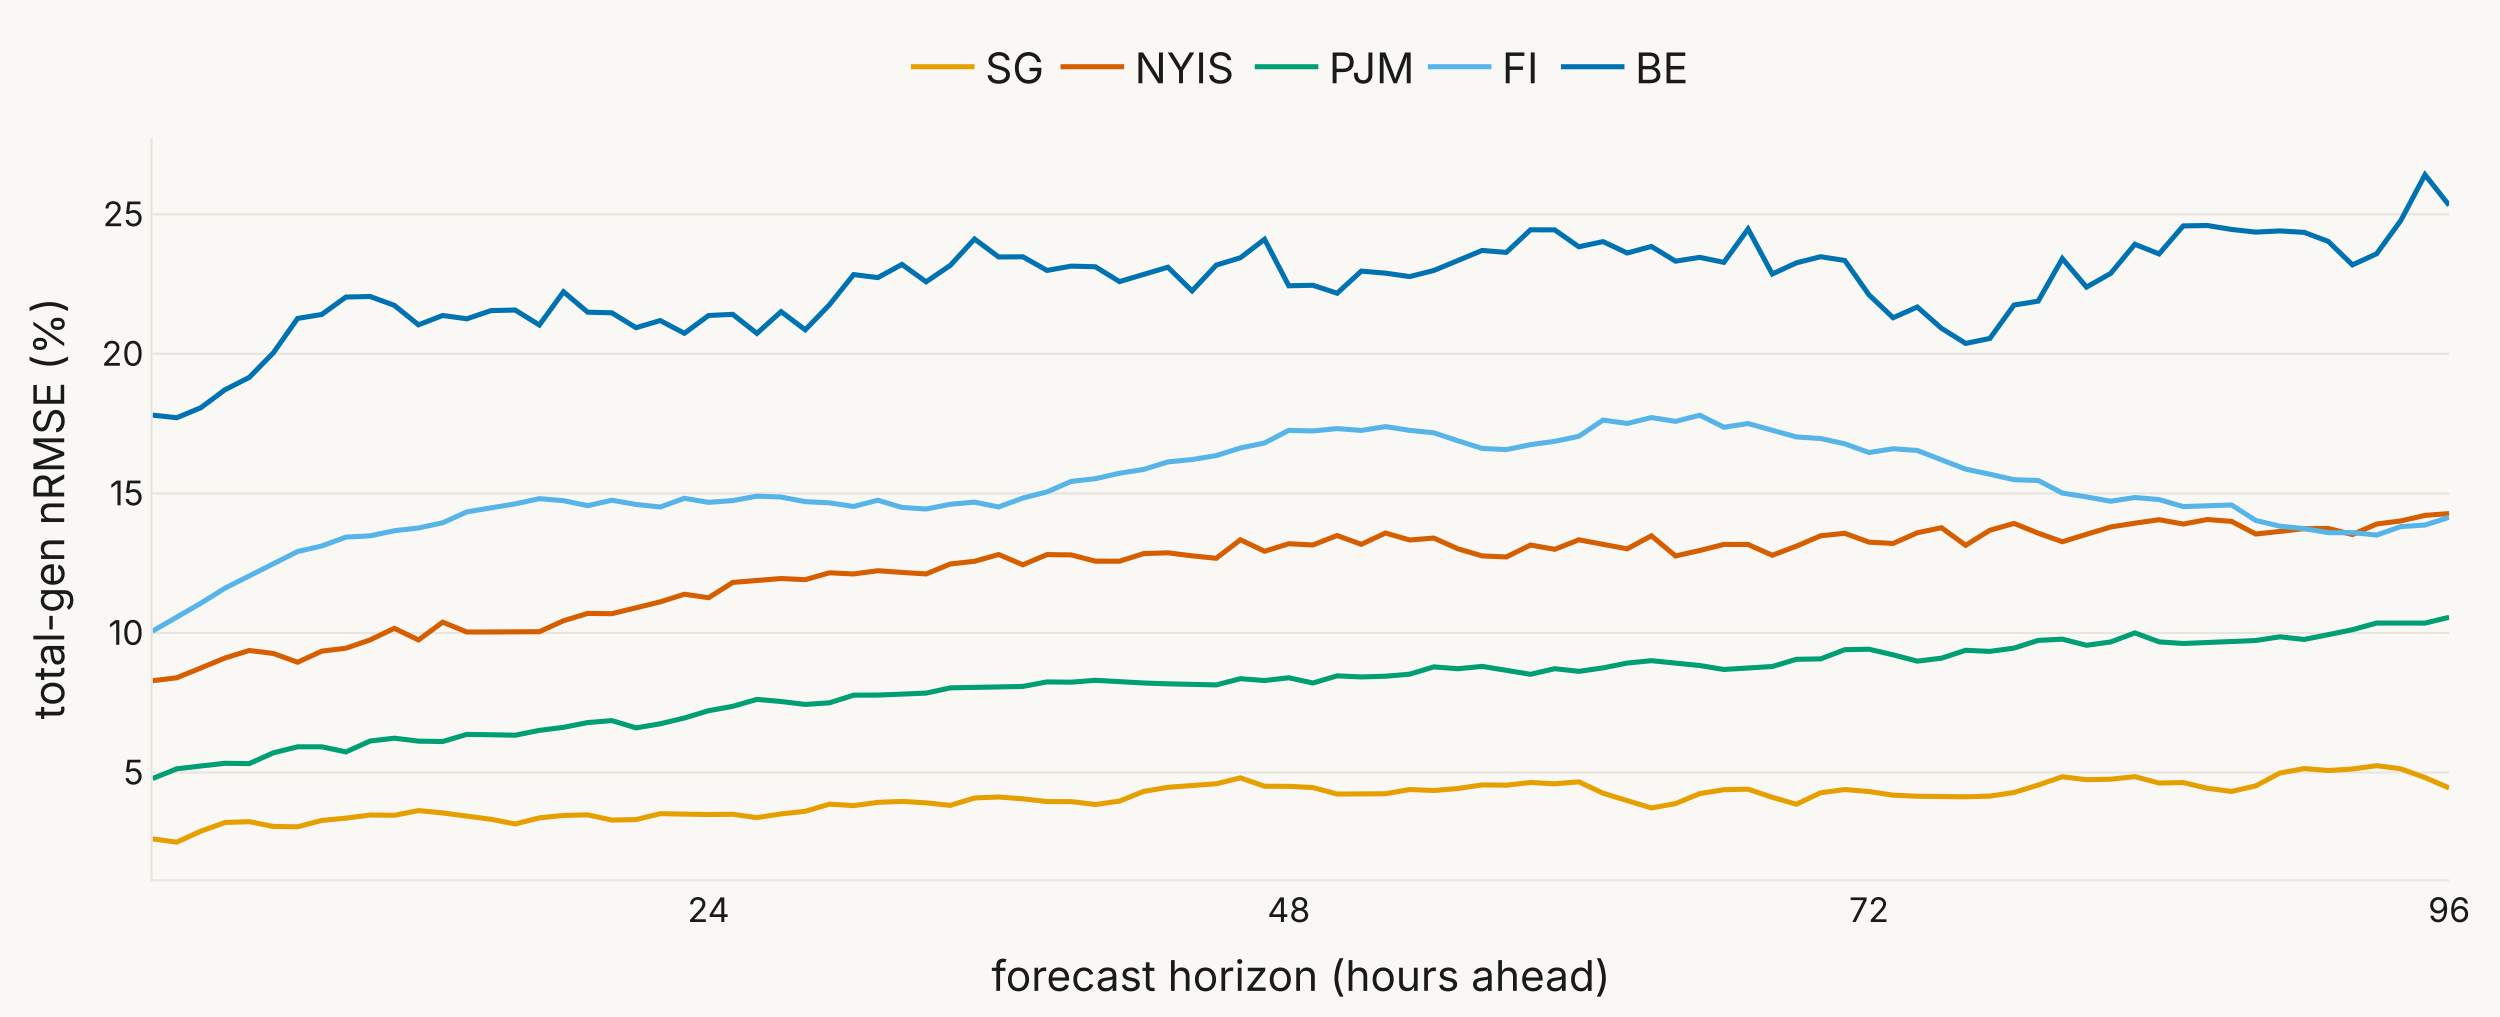
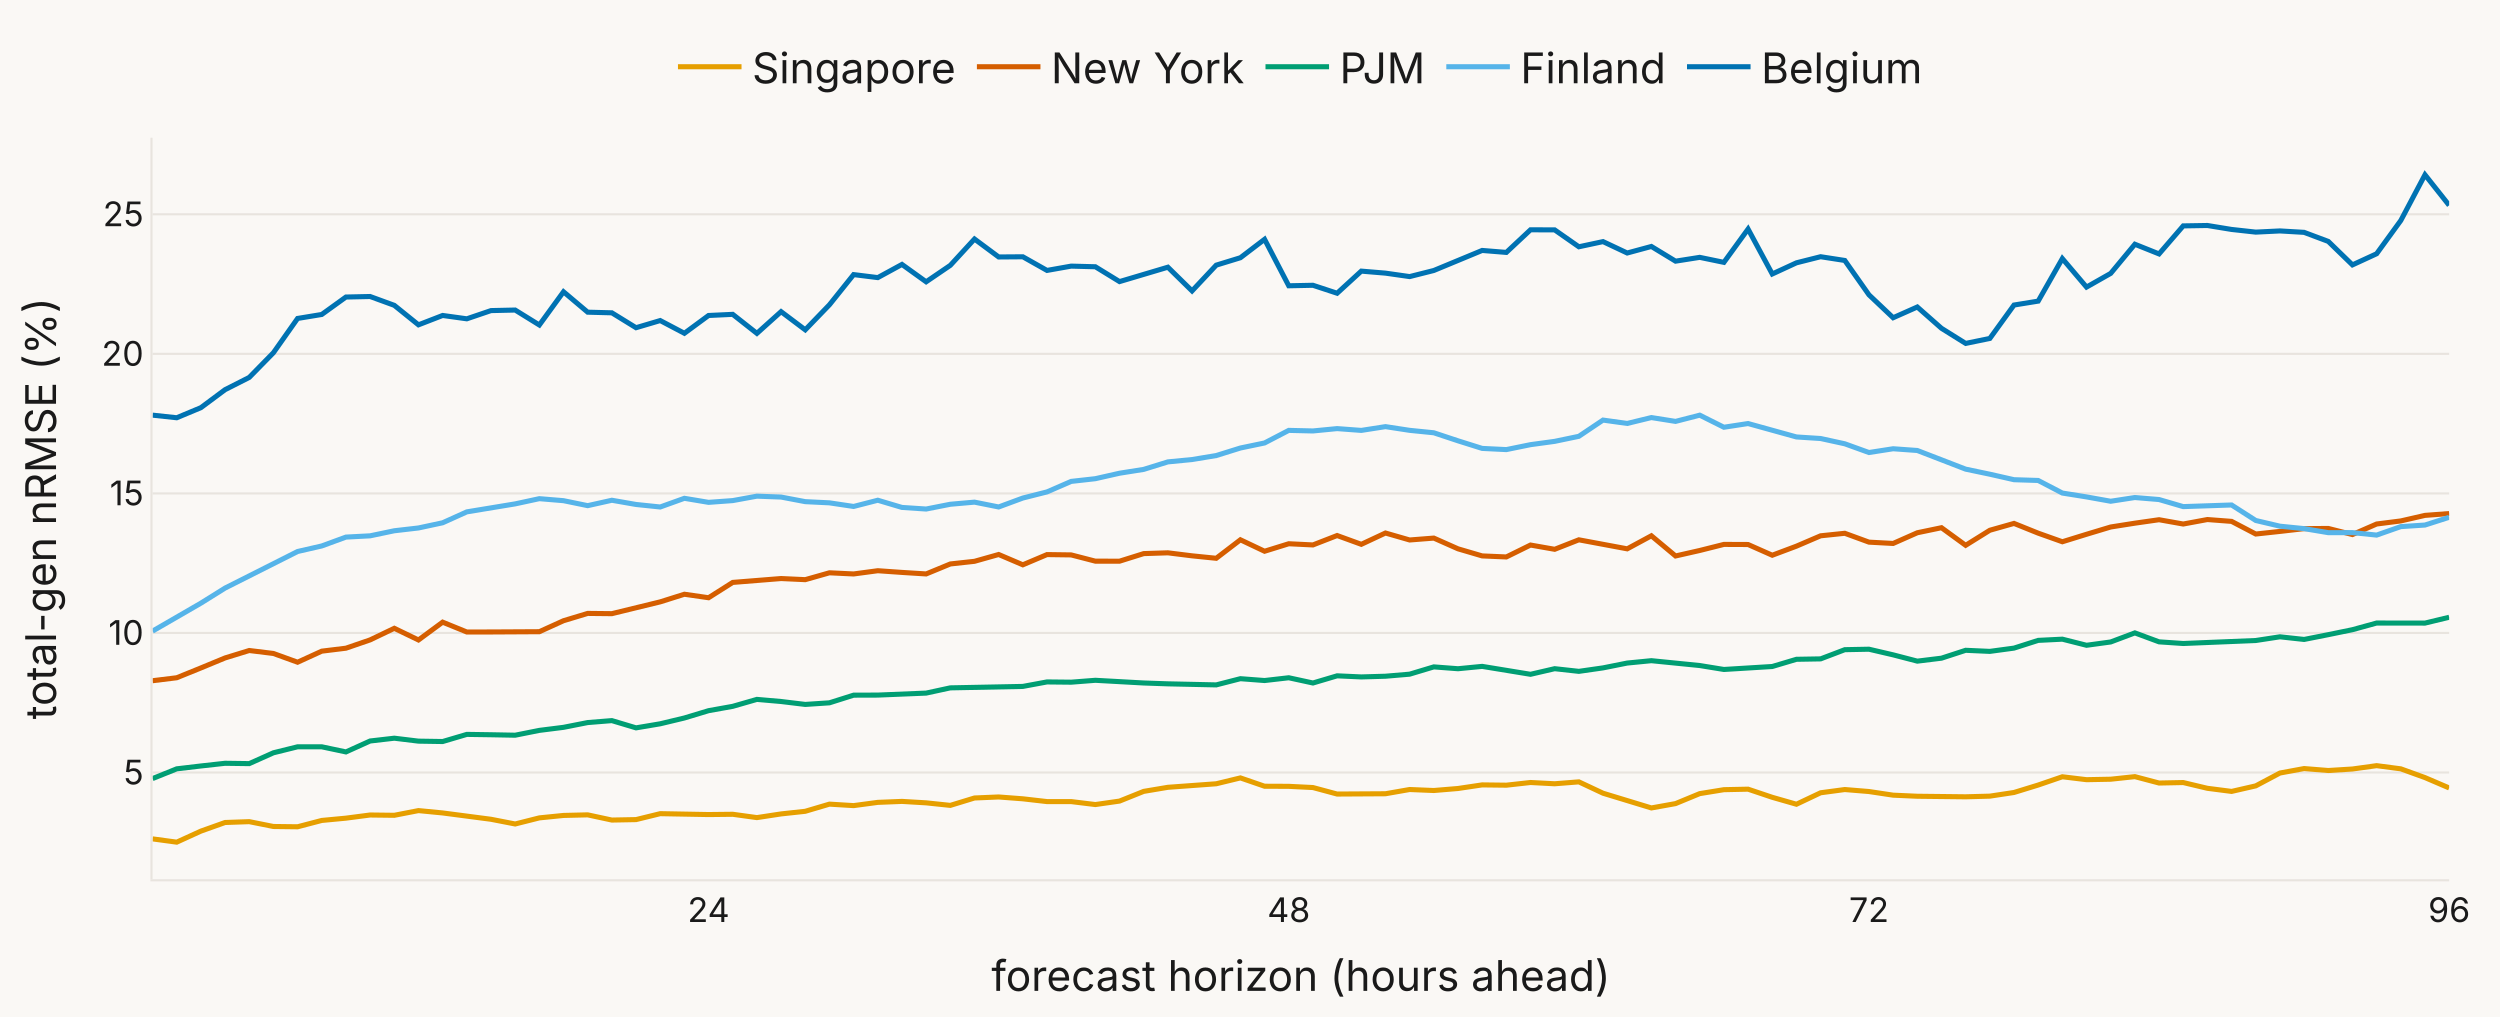
<svg xmlns="http://www.w3.org/2000/svg" class="main-svg" width="1180" height="480" style="" viewBox="0 0 1180 480">
  <rect x="0" y="0" width="1180" height="480" style="fill: rgb(250, 248, 245); fill-opacity: 1;" />
-   <defs id="defs-503605">
+   <defs id="defs-74607c">
    <g class="clips">
-       <clipPath id="clip503605xyplot" class="plotclip">
+       <clipPath id="clip74607cxyplot" class="plotclip">
        <rect width="1084" height="350" />
      </clipPath>
-       <clipPath class="axesclip" id="clip503605x">
+       <clipPath class="axesclip" id="clip74607cx">
        <rect x="72" y="0" width="1084" height="480" />
      </clipPath>
-       <clipPath class="axesclip" id="clip503605y">
+       <clipPath class="axesclip" id="clip74607cy">
        <rect x="0" y="65" width="1180" height="350" />
      </clipPath>
-       <clipPath class="axesclip" id="clip503605xy">
+       <clipPath class="axesclip" id="clip74607cxy">
        <rect x="72" y="65" width="1084" height="350" />
      </clipPath>
    </g>
    <g class="gradients" />
    <g class="patterns" />
  </defs>
  <g class="bglayer" />
  <g class="layer-below">
    <g class="imagelayer" />
    <g class="shapelayer" />
  </g>
  <g class="cartesianlayer">
    <g class="subplot xy">
      <g class="layer-subplot">
        <g class="shapelayer" />
        <g class="imagelayer" />
      </g>
      <g class="minor-gridlayer">
        <g class="x" />
        <g class="y" />
      </g>
      <g class="gridlayer">
        <g class="x" />
        <g class="y">
          <path class="ygrid crisp" transform="translate(0,364.62)" d="M72,0h1084" style="stroke: rgb(232, 228, 222); stroke-opacity: 1; stroke-width: 1px;" />
          <path class="ygrid crisp" transform="translate(0,298.75)" d="M72,0h1084" style="stroke: rgb(232, 228, 222); stroke-opacity: 1; stroke-width: 1px;" />
          <path class="ygrid crisp" transform="translate(0,232.89)" d="M72,0h1084" style="stroke: rgb(232, 228, 222); stroke-opacity: 1; stroke-width: 1px;" />
          <path class="ygrid crisp" transform="translate(0,167.02)" d="M72,0h1084" style="stroke: rgb(232, 228, 222); stroke-opacity: 1; stroke-width: 1px;" />
          <path class="ygrid crisp" transform="translate(0,101.15)" d="M72,0h1084" style="stroke: rgb(232, 228, 222); stroke-opacity: 1; stroke-width: 1px;" />
        </g>
      </g>
      <g class="zerolinelayer" />
      <g class="layer-between">
        <g class="shapelayer" />
        <g class="imagelayer" />
      </g>
      <path class="xlines-below" />
      <path class="ylines-below" />
      <g class="overlines-below" />
      <g class="xaxislayer-below" />
      <g class="yaxislayer-below" />
      <g class="overaxes-below" />
      <g class="overplot">
-         <g class="xy" transform="translate(72,65)" clip-path="url(#clip503605xyplot)">
+         <g class="xy" transform="translate(72,65)" clip-path="url(#clip74607cxyplot)">
          <g class="scatterlayer mlayer">
-             <g class="trace scatter tracea557e9" style="stroke-miterlimit: 2; opacity: 1;">
+             <g class="trace scatter trace093eb1" style="stroke-miterlimit: 2; opacity: 1;">
              <g class="fills" />
              <g class="errorbars" />
              <g class="lines">
                <path class="js-line" d="M0,330.95L11.41,332.5L22.82,327.29L34.23,323.22L45.64,322.82L57.05,325.1L68.46,325.24L79.87,322.25L91.28,321.17L102.69,319.68L114.11,319.82L125.52,317.6L136.93,318.71L159.75,321.7L171.16,323.92L182.57,321.04L193.98,319.89L205.39,319.61L216.8,322.07L228.21,321.85L239.62,319.05L262.44,319.47L273.85,319.34L285.26,320.91L296.67,319.17L308.08,317.93L319.49,314.55L330.91,315.25L342.32,313.72L353.73,313.26L365.14,313.94L376.55,315.14L387.96,311.65L399.37,311.17L410.78,312.04L422.19,313.35L433.6,313.35L445.01,314.75L456.42,313.11L467.83,308.53L479.24,306.61L502.06,304.94L513.47,302.17L524.88,306.1L536.29,306.15L547.71,306.72L559.12,309.79L581.94,309.65L593.35,307.65L604.76,308.12L616.17,307.17L627.58,305.47L638.99,305.61L650.4,304.34L661.81,304.94L673.22,304.04L684.63,309.4L707.45,316.35L718.86,314.3L730.27,309.59L741.68,307.73L753.09,307.49L764.51,311.33L775.92,314.6L787.33,309.19L798.74,307.66L810.15,308.6L821.56,310.32L832.97,310.83L855.79,311.09L867.2,310.78L878.61,309.05L890.02,305.54L901.43,301.63L912.84,303.01L924.25,302.79L935.66,301.57L947.07,304.59L958.48,304.36L969.89,307.08L981.31,308.55L992.72,305.93L1004.13,299.87L1015.54,297.76L1026.95,298.68L1038.36,297.97L1049.77,296.39L1061.18,297.89L1072.59,302.02L1084,306.91" style="vector-effect: none; fill: none; stroke: rgb(230, 159, 0); stroke-opacity: 1; stroke-width: 2.4px; opacity: 1;" />
              </g>
              <g class="points" />
              <g class="text" />
            </g>
-             <g class="trace scatter trace511325" style="stroke-miterlimit: 2; opacity: 1;">
+             <g class="trace scatter trace102739" style="stroke-miterlimit: 2; opacity: 1;">
              <g class="fills" />
              <g class="errorbars" />
              <g class="lines">
                <path class="js-line" d="M0,256.3L11.41,254.9L22.82,250.27L34.23,245.55L45.64,242.04L57.05,243.44L68.46,247.57L79.87,242.35L91.28,240.95L102.69,237.03L114.11,231.56L125.52,237.07L136.93,228.66L148.34,233.31L159.75,233.29L182.57,233.16L193.98,227.98L205.39,224.53L216.8,224.65L239.62,219.08L251.03,215.48L262.44,217.13L273.85,209.9L296.67,208.07L308.08,208.6L319.49,205.36L330.91,205.91L342.32,204.38L353.73,205.18L365.14,205.9L376.55,201.19L387.96,199.94L399.37,196.72L410.78,201.59L422.19,196.76L433.6,196.92L445.01,199.87L456.42,199.88L467.83,196.3L479.24,195.93L490.65,197.35L502.06,198.51L513.47,189.78L524.88,195.19L536.29,191.65L547.71,192.21L559.12,187.77L570.53,191.92L581.94,186.58L593.35,189.87L604.76,188.98L616.17,194.04L627.58,197.39L638.99,197.88L650.4,192.26L661.81,194.27L673.22,189.79L696.04,194.05L707.45,187.89L718.86,197.42L730.27,194.83L741.68,191.96L753.09,192.01L764.51,197.07L775.92,192.79L787.33,187.9L798.74,186.71L810.15,190.89L821.56,191.51L832.97,186.46L844.38,184.08L855.79,192.39L867.2,185.28L878.61,182.05L890.02,186.65L901.43,190.71L912.84,187.18L924.25,183.74L935.66,181.94L947.07,180.31L958.48,182.34L969.89,180.22L981.31,181.09L992.72,187.06L1004.13,185.83L1015.54,184.52L1026.95,184.43L1038.36,187.31L1049.77,182.33L1061.18,180.88L1072.59,178.26L1084,177.4" style="vector-effect: none; fill: none; stroke: rgb(213, 94, 0); stroke-opacity: 1; stroke-width: 2.4px; opacity: 1;" />
              </g>
              <g class="points" />
              <g class="text" />
            </g>
-             <g class="trace scatter traceb3d2bc" style="stroke-miterlimit: 2; opacity: 1;">
+             <g class="trace scatter trace3a7493" style="stroke-miterlimit: 2; opacity: 1;">
              <g class="fills" />
              <g class="errorbars" />
              <g class="lines">
                <path class="js-line" d="M0,302.49L11.41,297.89L22.82,296.54L34.23,295.27L45.64,295.43L57.05,290.32L68.46,287.49L79.87,287.49L91.28,289.91L102.69,284.75L114.11,283.43L125.52,284.82L136.93,285L148.34,281.63L159.75,281.8L171.16,282.02L182.57,279.74L193.98,278.3L205.39,276.05L216.8,275.13L228.21,278.55L239.62,276.63L251.03,273.89L262.44,270.44L273.85,268.39L285.26,265.11L296.67,266.11L308.08,267.49L319.49,266.73L330.91,263.12L342.32,263.08L365.14,262.14L376.55,259.67L410.78,258.99L422.19,256.87L433.6,256.99L445.01,256.1L467.83,257.37L479.24,257.77L502.06,258.27L513.47,255.34L524.88,256.21L536.29,254.9L547.71,257.38L559.12,253.99L570.53,254.51L581.94,254.18L593.35,253.21L604.76,249.77L616.17,250.64L627.58,249.53L650.4,253.27L661.81,250.62L673.22,251.88L684.63,250.24L696.04,247.96L707.45,246.84L730.27,249.13L741.68,250.99L764.51,249.59L775.92,246.19L787.33,245.99L798.74,241.65L810.15,241.43L821.56,244.09L832.97,247.06L844.38,245.66L855.79,241.94L867.2,242.45L878.61,240.91L890.02,237.26L901.43,236.69L912.84,239.57L924.25,238.01L935.66,233.72L947.07,237.95L958.48,238.73L992.72,237.32L1004.13,235.57L1015.54,236.82L1026.95,234.56L1038.36,232.21L1049.77,229.07L1072.59,229.1L1084,226.35" style="vector-effect: none; fill: none; stroke: rgb(0, 158, 115); stroke-opacity: 1; stroke-width: 2.4px; opacity: 1;" />
              </g>
              <g class="points" />
              <g class="text" />
            </g>
-             <g class="trace scatter trace977553" style="stroke-miterlimit: 2; opacity: 1;">
+             <g class="trace scatter tracea51b89" style="stroke-miterlimit: 2; opacity: 1;">
              <g class="fills" />
              <g class="errorbars" />
              <g class="lines">
                <path class="js-line" d="M0,232.88L22.82,219.69L34.23,212.57L68.46,195.31L79.87,192.69L91.28,188.51L102.69,187.91L114.11,185.52L125.52,184.2L136.93,181.75L148.34,176.6L171.16,172.83L182.57,170.37L193.98,171.32L205.39,173.67L216.8,171.12L228.21,173.11L239.62,174.3L251.03,170.2L262.44,172.11L273.85,171.28L285.26,169.19L296.67,169.61L308.08,171.78L319.49,172.34L330.91,174.05L342.32,171.11L353.73,174.51L365.14,175.26L376.55,173.01L387.96,172.01L399.37,174.29L410.78,170.07L422.19,167.18L433.6,162.22L445.01,160.94L456.42,158.36L467.83,156.55L479.24,153.01L490.65,151.9L502.06,150.02L513.47,146.46L524.88,144.08L536.29,138.14L547.71,138.41L559.12,137.3L570.53,138.15L581.94,136.37L593.35,138.12L604.76,139.27L616.17,143.06L627.58,146.65L638.99,147.21L650.4,144.88L661.81,143.32L673.22,140.94L684.63,133.28L696.04,134.87L707.45,132.09L718.86,133.9L730.27,130.96L741.68,136.66L753.09,134.91L775.92,141.24L787.33,141.98L798.74,144.47L810.15,148.59L821.56,146.81L832.97,147.63L855.79,156.44L867.2,158.83L878.61,161.42L890.02,161.78L901.43,167.72L912.84,169.54L924.25,171.59L935.66,169.83L947.07,170.78L958.48,174.12L981.31,173.35L992.72,180.67L1004.13,183.36L1015.54,184.51L1026.95,186.42L1038.36,186.4L1049.77,187.56L1061.18,183.56L1072.59,182.82L1084,179.16" style="vector-effect: none; fill: none; stroke: rgb(86, 180, 233); stroke-opacity: 1; stroke-width: 2.4px; opacity: 1;" />
              </g>
              <g class="points" />
              <g class="text" />
            </g>
-             <g class="trace scatter trace076172" style="stroke-miterlimit: 2; opacity: 1;">
+             <g class="trace scatter trace91bf89" style="stroke-miterlimit: 2; opacity: 1;">
              <g class="fills" />
              <g class="errorbars" />
              <g class="lines">
                <path class="js-line" d="M0,130.95L11.41,132.18L22.82,127.42L34.23,118.93L45.64,113.14L57.05,101.49L68.46,85.31L79.87,83.43L91.28,75.2L102.69,74.95L114.11,79.12L125.52,88.32L136.93,83.9L148.34,85.48L159.75,81.6L171.16,81.34L182.57,88.4L193.98,72.72L205.39,82.35L216.8,82.65L228.21,89.68L239.62,86.3L251.03,92.31L262.44,83.91L273.85,83.37L285.26,92.35L296.67,82.1L308.08,90.68L319.49,78.86L330.91,64.61L342.32,66.03L353.73,59.81L365.14,68.01L376.55,60.24L387.96,47.82L399.37,56.29L410.78,56.2L422.19,62.64L433.6,60.61L445.01,60.91L456.42,67.91L479.24,61.12L490.65,72.31L502.06,60.15L513.47,56.65L524.88,47.95L536.29,69.89L547.71,69.65L559.12,73.41L570.53,62.97L581.94,63.92L593.35,65.55L604.76,62.67L627.58,53.21L638.99,54.14L650.4,43.46L661.81,43.51L673.22,51.48L684.63,49.04L696.04,54.42L707.45,51.33L718.86,58.27L730.27,56.47L741.68,58.83L753.09,43.11L764.51,64.32L775.92,59.05L787.33,56.17L798.74,57.94L810.15,74.16L821.56,84.97L832.97,79.9L844.38,89.96L855.79,97.09L867.2,94.75L878.61,78.98L890.02,77.13L901.43,57.05L912.84,70.51L924.25,64.04L935.66,50.28L947.07,54.85L958.48,41.62L969.89,41.43L981.31,43.3L992.72,44.56L1004.13,44L1015.54,44.67L1026.95,48.95L1038.36,60.03L1049.77,54.77L1061.18,39.07L1072.59,17.5L1084,31.91" style="vector-effect: none; fill: none; stroke: rgb(0, 114, 178); stroke-opacity: 1; stroke-width: 2.4px; opacity: 1;" />
              </g>
              <g class="points" />
              <g class="text" />
            </g>
          </g>
        </g>
      </g>
      <g class="zerolinelayer-above" />
      <path class="xlines-above crisp" d="M71,415.5H1156" style="fill: none; stroke-width: 1px; stroke: rgb(232, 228, 222); stroke-opacity: 1;" />
      <path class="ylines-above crisp" d="M71.5,65V415" style="fill: none; stroke-width: 1px; stroke: rgb(232, 228, 222); stroke-opacity: 1;" />
      <g class="overlines-above" />
      <g class="xaxislayer-above">
        <g class="xtick">
          <text text-anchor="middle" x="0" y="435.2" transform="translate(334.44,0)" style="font-family: Inter; font-size: 16px; fill: rgb(26, 26, 26); fill-opacity: 1; white-space: pre;">24</text>
        </g>
        <g class="xtick">
          <text text-anchor="middle" x="0" y="435.2" style="font-family: Inter; font-size: 16px; fill: rgb(26, 26, 26); fill-opacity: 1; white-space: pre;" transform="translate(608.29,0)">48</text>
        </g>
        <g class="xtick">
          <text text-anchor="middle" x="0" y="435.2" style="font-family: Inter; font-size: 16px; fill: rgb(26, 26, 26); fill-opacity: 1; white-space: pre;" transform="translate(882.15,0)">72</text>
        </g>
        <g class="xtick">
          <text text-anchor="middle" x="0" y="435.2" style="font-family: Inter; font-size: 16px; fill: rgb(26, 26, 26); fill-opacity: 1; white-space: pre;" transform="translate(1156,0)">96</text>
        </g>
      </g>
      <g class="yaxislayer-above">
        <g class="ytick">
          <text text-anchor="end" x="67.8" y="5.6" transform="translate(0,364.62)" style="font-family: Inter; font-size: 16px; fill: rgb(26, 26, 26); fill-opacity: 1; white-space: pre;">5</text>
        </g>
        <g class="ytick">
          <text text-anchor="end" x="67.8" y="5.6" style="font-family: Inter; font-size: 16px; fill: rgb(26, 26, 26); fill-opacity: 1; white-space: pre;" transform="translate(0,298.75)">10</text>
        </g>
        <g class="ytick">
          <text text-anchor="end" x="67.8" y="5.6" style="font-family: Inter; font-size: 16px; fill: rgb(26, 26, 26); fill-opacity: 1; white-space: pre;" transform="translate(0,232.89)">15</text>
        </g>
        <g class="ytick">
          <text text-anchor="end" x="67.8" y="5.6" style="font-family: Inter; font-size: 16px; fill: rgb(26, 26, 26); fill-opacity: 1; white-space: pre;" transform="translate(0,167.02)">20</text>
        </g>
        <g class="ytick">
          <text text-anchor="end" x="67.8" y="5.6" style="font-family: Inter; font-size: 16px; fill: rgb(26, 26, 26); fill-opacity: 1; white-space: pre;" transform="translate(0,101.15)">25</text>
        </g>
      </g>
      <g class="overaxes-above" />
    </g>
  </g>
  <g class="polarlayer" />
  <g class="smithlayer" />
  <g class="ternarylayer" />
  <g class="geolayer" />
  <g class="funnelarealayer" />
  <g class="pielayer" />
  <g class="iciclelayer" />
  <g class="treemaplayer" />
  <g class="sunburstlayer" />
  <g class="glimages" />
-   <defs id="topdefs-503605">
+   <defs id="topdefs-74607c">
    <g class="clips" />
-     <clipPath id="legend503605">
-       <rect width="378" height="39" x="0" y="0" />
+     <clipPath id="legend74607c">
+       <rect width="598" height="39" x="0" y="0" />
    </clipPath>
  </defs>
  <g class="layer-above">
    <g class="imagelayer" />
    <g class="shapelayer" />
  </g>
  <g class="infolayer">
-     <g class="legend" pointer-events="all" transform="translate(425,12)">
-       <rect class="bg" shape-rendering="crispEdges" style="stroke: rgb(68, 68, 68); stroke-opacity: 1; fill: rgb(0, 0, 0); fill-opacity: 0; stroke-width: 0px;" width="378" height="39" x="0" y="0" />
-       <g class="scrollbox" transform="" clip-path="url(#legend503605)">
+     <g class="legend" pointer-events="all" transform="translate(315,12)">
+       <rect class="bg" shape-rendering="crispEdges" style="stroke: rgb(68, 68, 68); stroke-opacity: 1; fill: rgb(0, 0, 0); fill-opacity: 0; stroke-width: 0px;" width="598" height="39" x="0" y="0" />
+       <g class="scrollbox" transform="" clip-path="url(#legend74607c)">
        <g class="groups">
          <g class="traces" transform="translate(0,19.5)" style="opacity: 1;">
-             <text class="legendtext" text-anchor="start" x="40" y="7.8" style="font-family: Inter; font-size: 20px; fill: rgb(26, 26, 26); fill-opacity: 1; white-space: pre;">SG</text>
+             <text class="legendtext" text-anchor="start" x="40" y="7.8" style="font-family: Inter; font-size: 20px; fill: rgb(26, 26, 26); fill-opacity: 1; white-space: pre;">Singapore</text>
            <g class="layers" style="opacity: 1;">
              <g class="legendfill" />
              <g class="legendlines">
                <path class="js-line" d="M5,0h30" style="fill: none; stroke: rgb(230, 159, 0); stroke-opacity: 1; stroke-width: 2.4px;" />
              </g>
              <g class="legendsymbols">
                <g class="legendpoints" />
              </g>
            </g>
-             <rect class="legendtoggle" x="0" y="-14.5" width="68.078" height="29" style="fill: rgb(0, 0, 0); fill-opacity: 0;" />
-           </g>
-           <g class="traces" transform="translate(70.57812,19.5)" style="opacity: 1;">
-             <text class="legendtext" text-anchor="start" x="40" y="7.8" style="font-family: Inter; font-size: 20px; fill: rgb(26, 26, 26); fill-opacity: 1; white-space: pre;">NYIS</text>
+             <rect class="legendtoggle" x="0" y="-14.5" width="138.594" height="29" style="fill: rgb(0, 0, 0); fill-opacity: 0;" />
+           </g>
+           <g class="traces" transform="translate(141.0938,19.5)" style="opacity: 1;">
+             <text class="legendtext" text-anchor="start" x="40" y="7.8" style="font-family: Inter; font-size: 20px; fill: rgb(26, 26, 26); fill-opacity: 1; white-space: pre;">New York</text>
            <g class="layers" style="opacity: 1;">
              <g class="legendfill" />
              <g class="legendlines">
                <path class="js-line" d="M5,0h30" style="fill: none; stroke: rgb(213, 94, 0); stroke-opacity: 1; stroke-width: 2.4px;" />
              </g>
              <g class="legendsymbols">
                <g class="legendpoints" />
              </g>
            </g>
-             <rect class="legendtoggle" x="0" y="-14.5" width="89.172" height="29" style="fill: rgb(0, 0, 0); fill-opacity: 0;" />
-           </g>
-           <g class="traces" transform="translate(162.25,19.5)" style="opacity: 1;">
+             <rect class="legendtoggle" x="0" y="-14.5" width="133.719" height="29" style="fill: rgb(0, 0, 0); fill-opacity: 0;" />
+           </g>
+           <g class="traces" transform="translate(277.3125,19.5)" style="opacity: 1;">
            <text class="legendtext" text-anchor="start" x="40" y="7.8" style="font-family: Inter; font-size: 20px; fill: rgb(26, 26, 26); fill-opacity: 1; white-space: pre;">PJM</text>
            <g class="layers" style="opacity: 1;">
              <g class="legendfill" />
              <g class="legendlines">
                <path class="js-line" d="M5,0h30" style="fill: none; stroke: rgb(0, 158, 115); stroke-opacity: 1; stroke-width: 2.4px;" />
              </g>
              <g class="legendsymbols">
                <g class="legendpoints" />
              </g>
            </g>
-             <rect class="legendtoggle" x="0" y="-14.5" width="79.203" height="29" style="fill: rgb(0, 0, 0); fill-opacity: 0;" />
-           </g>
-           <g class="traces" transform="translate(243.9531,19.5)" style="opacity: 1;">
-             <text class="legendtext" text-anchor="start" x="40" y="7.8" style="font-family: Inter; font-size: 20px; fill: rgb(26, 26, 26); fill-opacity: 1; white-space: pre;">FI</text>
+             <rect class="legendtoggle" x="0" y="-14.5" width="82.844" height="29" style="fill: rgb(0, 0, 0); fill-opacity: 0;" />
+           </g>
+           <g class="traces" transform="translate(362.6562,19.5)" style="opacity: 1;">
+             <text class="legendtext" text-anchor="start" x="40" y="7.8" style="font-family: Inter; font-size: 20px; fill: rgb(26, 26, 26); fill-opacity: 1; white-space: pre;">Finland</text>
            <g class="layers" style="opacity: 1;">
              <g class="legendfill" />
              <g class="legendlines">
                <path class="js-line" d="M5,0h30" style="fill: none; stroke: rgb(86, 180, 233); stroke-opacity: 1; stroke-width: 2.4px;" />
              </g>
              <g class="legendsymbols">
                <g class="legendpoints" />
              </g>
            </g>
-             <rect class="legendtoggle" x="0" y="-14.5" width="60.297" height="29" style="fill: rgb(0, 0, 0); fill-opacity: 0;" />
-           </g>
-           <g class="traces" transform="translate(306.75,19.5)" style="opacity: 1;">
-             <text class="legendtext" text-anchor="start" x="40" y="7.8" style="font-family: Inter; font-size: 20px; fill: rgb(26, 26, 26); fill-opacity: 1; white-space: pre;">BE</text>
+             <rect class="legendtoggle" x="0" y="-14.5" width="111.109" height="29" style="fill: rgb(0, 0, 0); fill-opacity: 0;" />
+           </g>
+           <g class="traces" transform="translate(476.2656,19.5)" style="opacity: 1;">
+             <text class="legendtext" text-anchor="start" x="40" y="7.8" style="font-family: Inter; font-size: 20px; fill: rgb(26, 26, 26); fill-opacity: 1; white-space: pre;">Belgium</text>
            <g class="layers" style="opacity: 1;">
              <g class="legendfill" />
              <g class="legendlines">
                <path class="js-line" d="M5,0h30" style="fill: none; stroke: rgb(0, 114, 178); stroke-opacity: 1; stroke-width: 2.4px;" />
              </g>
              <g class="legendsymbols">
                <g class="legendpoints" />
              </g>
            </g>
-             <rect class="legendtoggle" x="0" y="-14.5" width="68.062" height="29" style="fill: rgb(0, 0, 0); fill-opacity: 0;" />
+             <rect class="legendtoggle" x="0" y="-14.5" width="118.547" height="29" style="fill: rgb(0, 0, 0); fill-opacity: 0;" />
          </g>
        </g>
      </g>
      <rect class="scrollbar" rx="20" ry="3" width="0" height="0" style="fill: rgb(128, 139, 164); fill-opacity: 1;" x="0" y="0" />
    </g>
    <g class="g-gtitle" />
    <g class="g-xtitle">
      <text class="xtitle" x="614" y="467.7" text-anchor="middle" style="opacity: 1; font-family: Inter; font-size: 20px; fill: rgb(26, 26, 26); fill-opacity: 1; white-space: pre;">forecast horizon (hours ahead)</text>
    </g>
    <g class="g-ytitle">
-       <text class="ytitle" transform="rotate(-90,30.2998,240)" x="30.3" y="240" text-anchor="middle" style="opacity: 1; font-family: Inter; font-size: 20px; fill: rgb(26, 26, 26); fill-opacity: 1; white-space: pre;">total-gen nRMSE (%)</text>
+       <text class="ytitle" transform="rotate(-90,26.44043,240)" x="26.44" y="240" text-anchor="middle" style="opacity: 1; font-family: Inter; font-size: 20px; fill: rgb(26, 26, 26); fill-opacity: 1; white-space: pre;">total-gen nRMSE (%)</text>
    </g>
  </g>
</svg>
